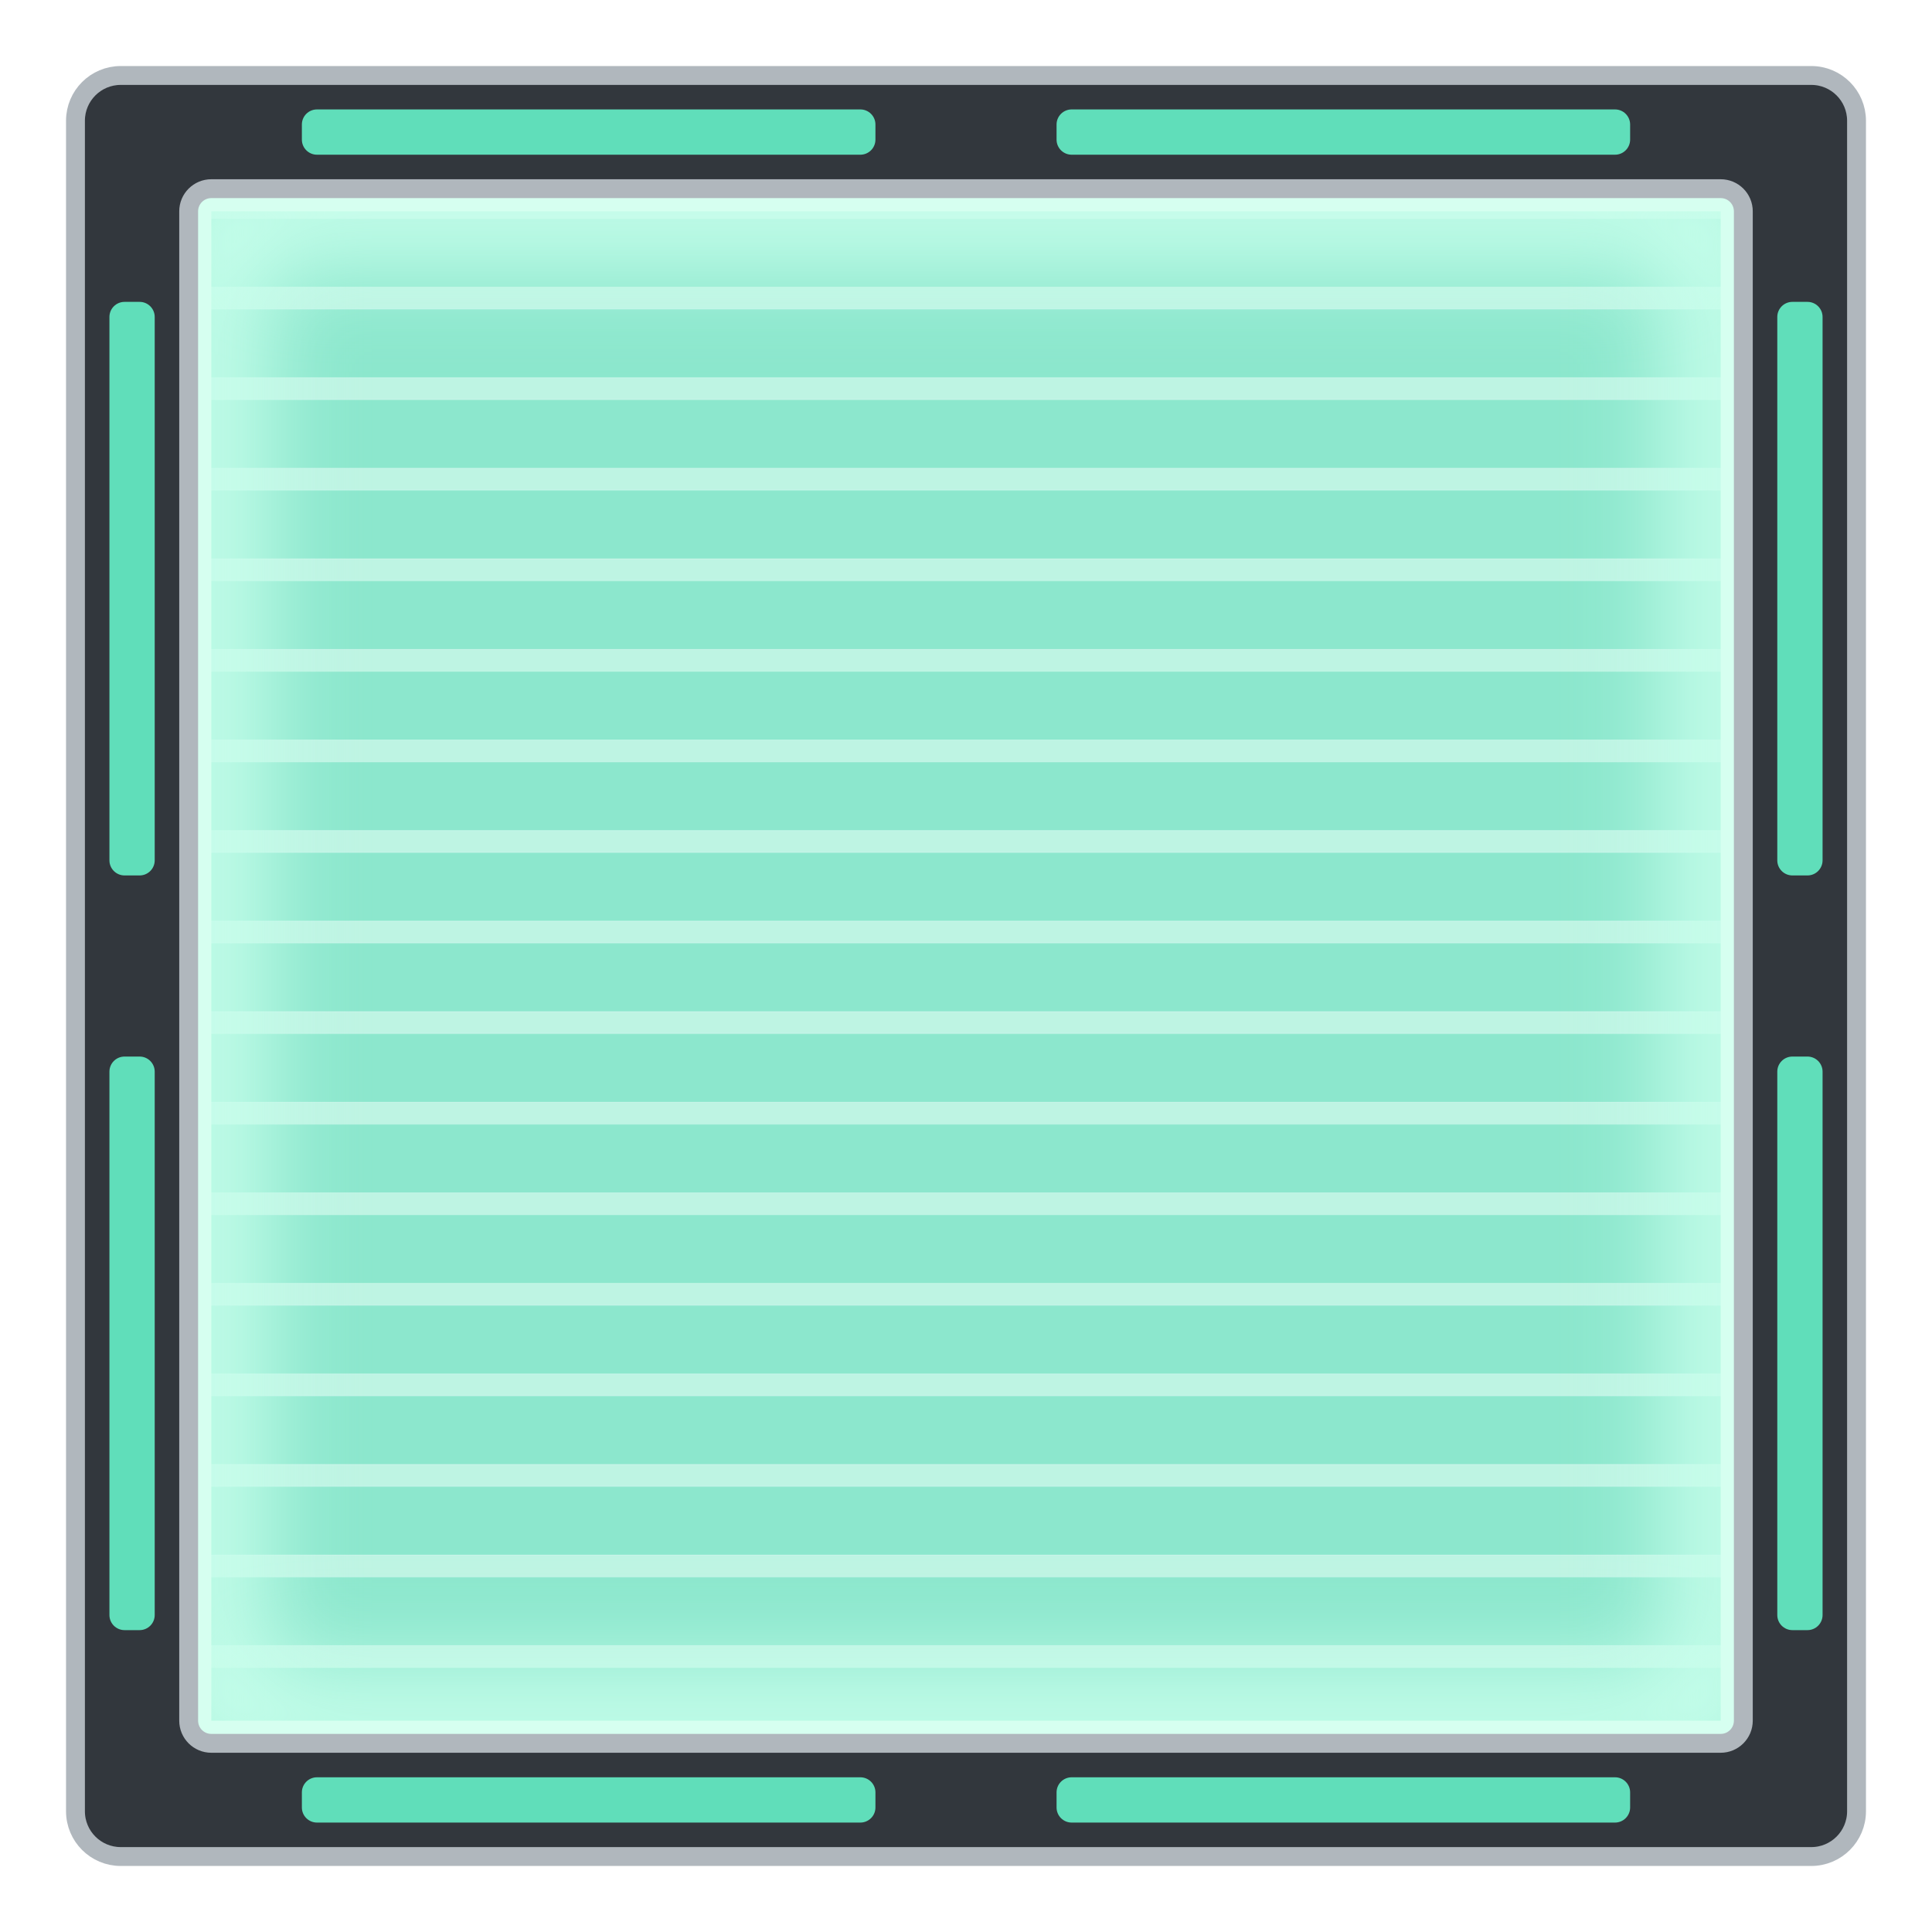
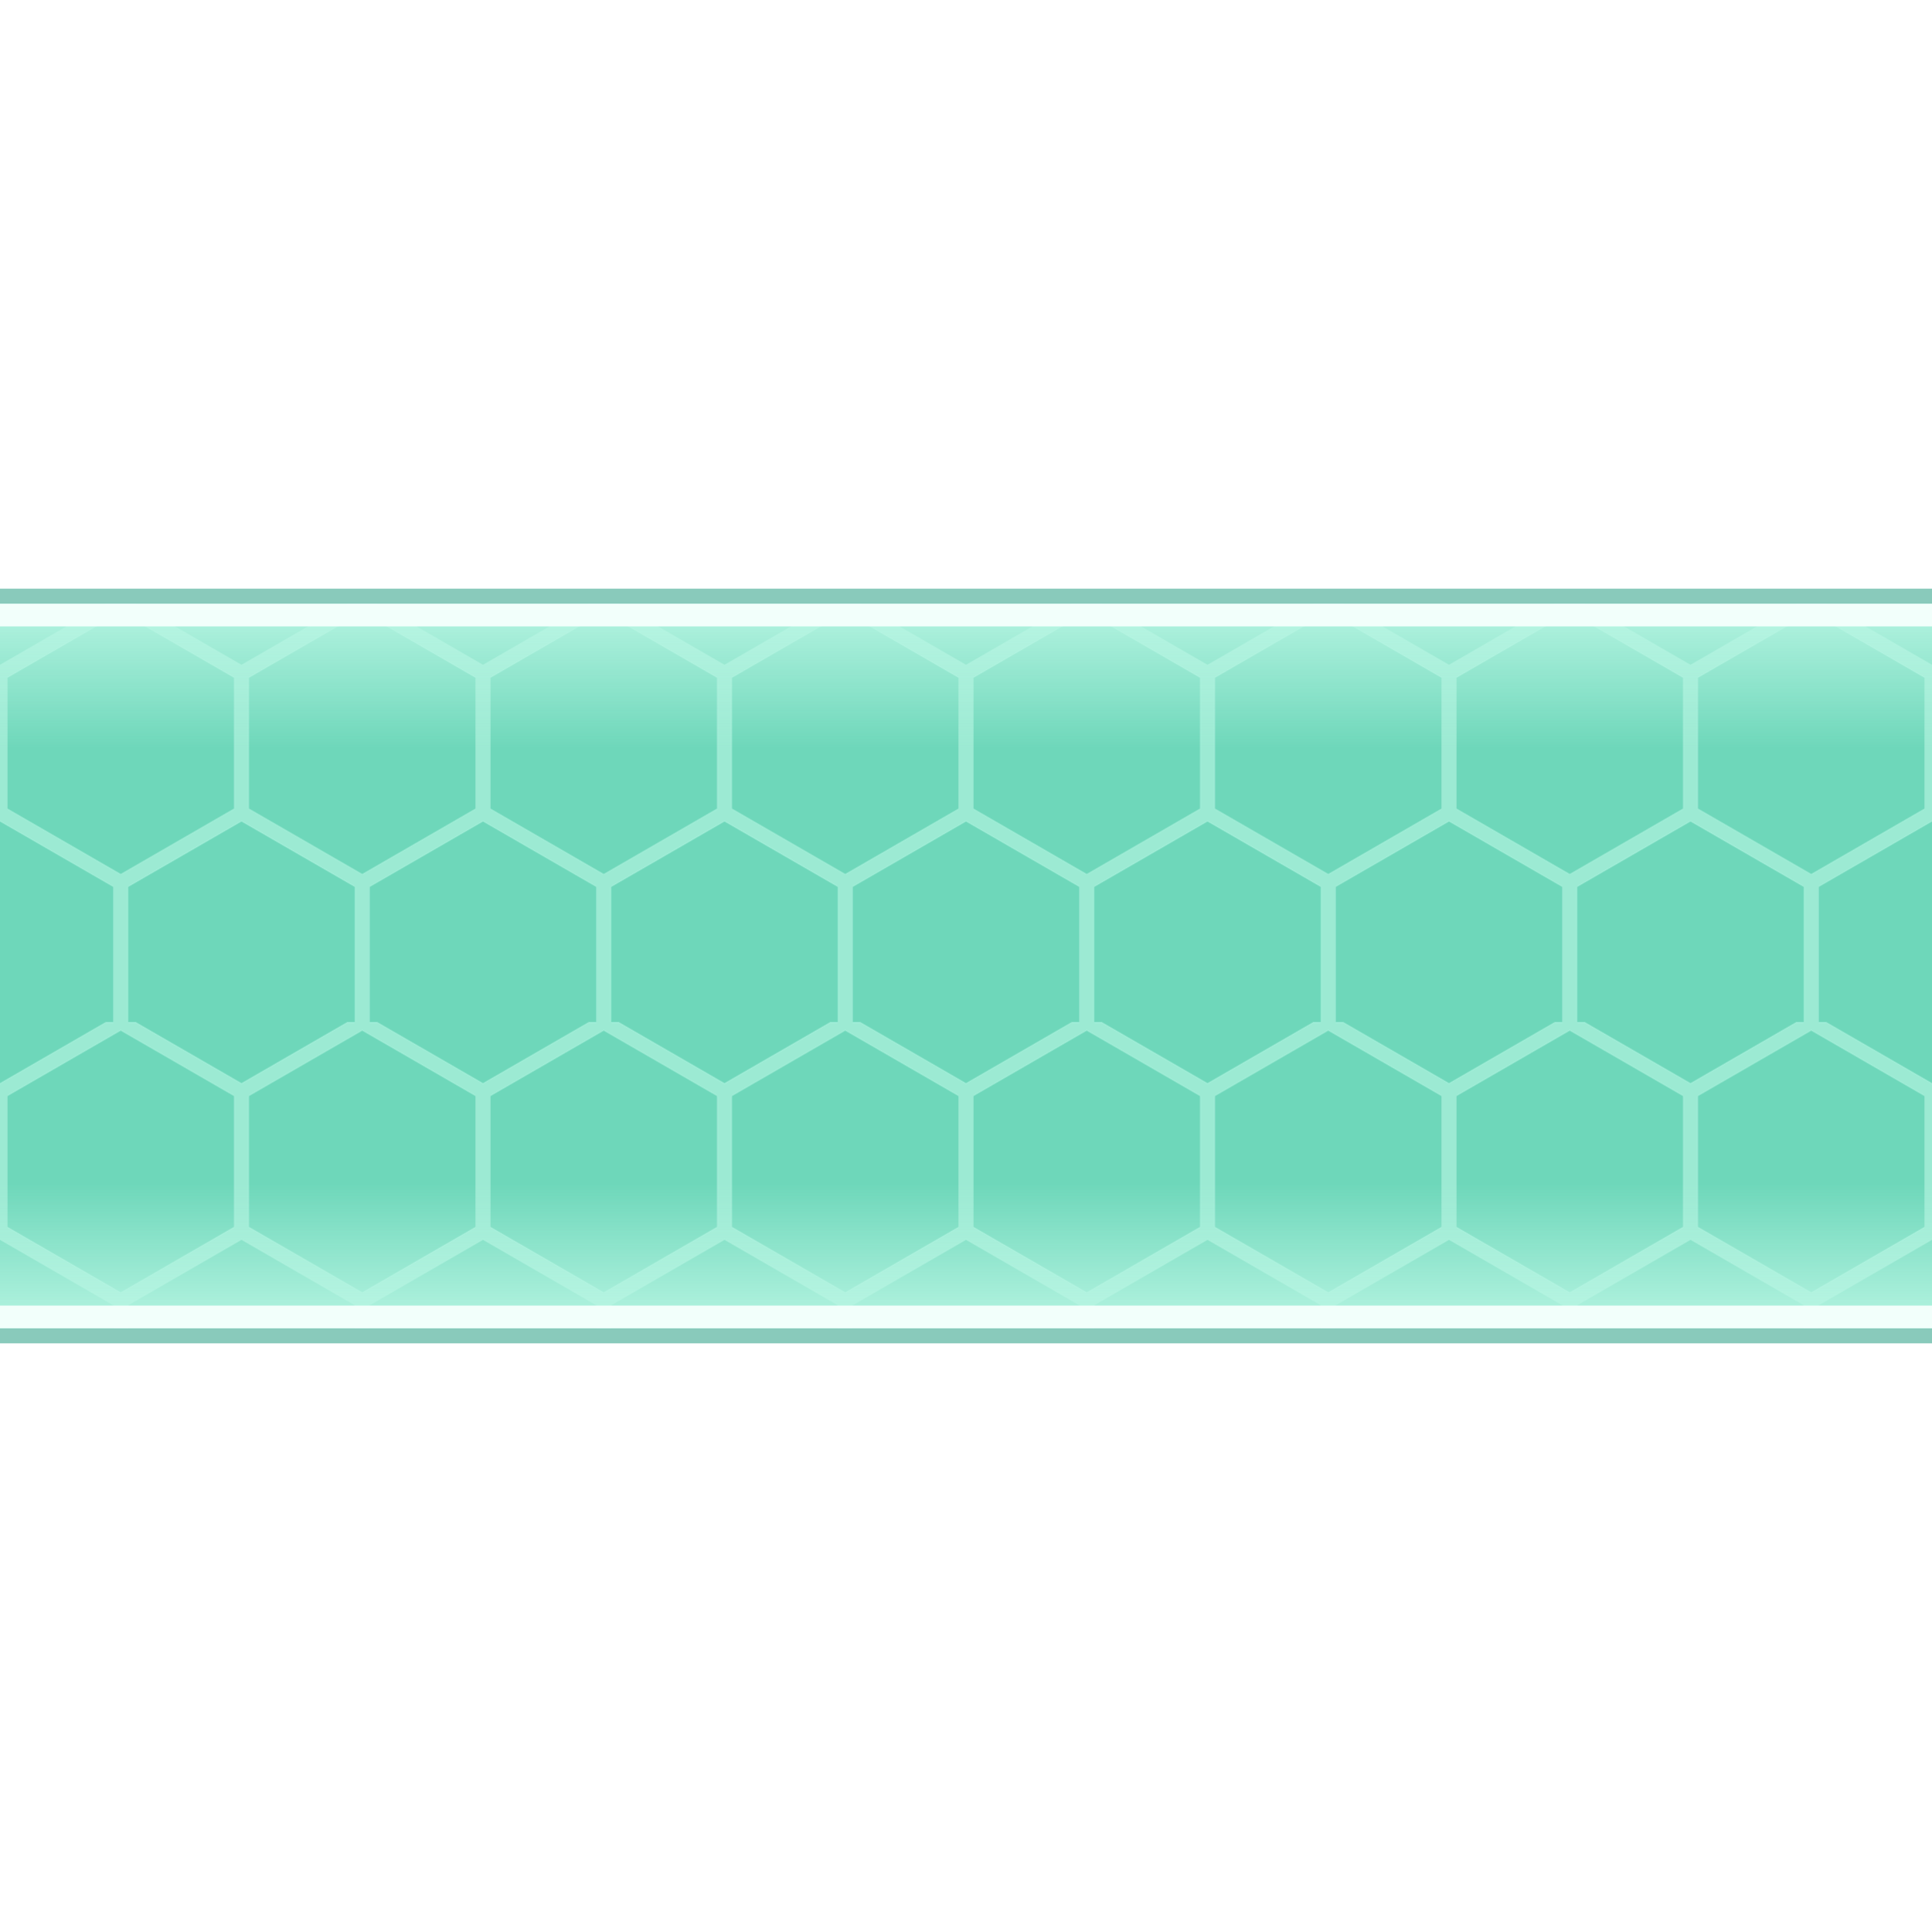
- <svg xmlns="http://www.w3.org/2000/svg" xmlns:xlink="http://www.w3.org/1999/xlink" width="256" height="256" viewBox="0 0 256 256">
+ <svg xmlns="http://www.w3.org/2000/svg" width="256" height="256" viewBox="0 0 256 256">
  <defs>
-     <pattern id="scanLines" patternUnits="userSpaceOnUse" x="0" y="2" width="256" height="12">
-       <rect x="0" y="0" width="256" height="3" fill="rgb(232, 255, 246)" />
+     <pattern id="honeycomb" patternUnits="userSpaceOnUse" x="0" y="80" width="32" height="55.426">
+       <path d="M0,9.238 L16,0 L32,9.238 M0,9.238 V27.713 M32,9.238 V27.713 M0,27.713 L16,36.95 L32,27.713 M16,36.95 V55.426" fill="none" stroke="rgb(186, 246, 228)" stroke-width="2" />
    </pattern>
-     <filter id="rimGlow" filterUnits="userSpaceOnUse" x="0" y="0" width="256" height="256" color-interpolation-filters="sRGB">
-       <feGaussianBlur stdDeviation="6" />
-     </filter>
-     <clipPath id="field">
-       <rect x="24" y="24" width="208" height="208" />
-     </clipPath>
-     <g id="slots" fill="rgb(96, 222, 186)">
-       <rect x="40" y="14.5" width="76" height="6" rx="2" />
-       <rect x="140" y="14.5" width="76" height="6" rx="2" />
-     </g>
+     <linearGradient id="edges" gradientUnits="userSpaceOnUse" x1="0" y1="80" x2="0" y2="176">
+       <stop offset="0" stop-color="rgb(186, 246, 228)" stop-opacity="0.95" />
+       <stop offset="0.2" stop-color="rgb(186, 246, 228)" stop-opacity="0" />
+       <stop offset="0.8" stop-color="rgb(186, 246, 228)" stop-opacity="0" />
+       <stop offset="1" stop-color="rgb(186, 246, 228)" stop-opacity="0.95" />
+     </linearGradient>
  </defs>
-   <g clip-path="url(#field)">
-     <rect x="24" y="24" width="208" height="208" fill="rgb(96, 222, 186)" opacity="0.72" />
-     <rect x="24" y="24" width="208" height="208" fill="url(#scanLines)" opacity="0.55" />
-     <rect x="28" y="28" width="200" height="200" fill="none" stroke="rgb(200, 255, 236)" stroke-width="14" filter="url(#rimGlow)" />
-     <rect x="26.5" y="26.5" width="203" height="203" fill="none" stroke="rgb(214, 255, 240)" stroke-width="3" />
-   </g>
-   <path d="M16,10 H240 A6,6 0 0 1 246,16 V240 A6,6 0 0 1 240,246 H16 A6,6 0 0 1 10,240 V16 A6,6 0 0 1 16,10 Z M28,25 A3,3 0 0 0 25,28 V228 A3,3 0 0 0 28,231 H228 A3,3 0 0 0 231,228 V28 A3,3 0 0 0 228,25 Z" fill="rgb(50, 55, 61)" fill-rule="evenodd" stroke="rgb(176, 183, 189)" stroke-width="2.5" />
-   <use xlink:href="#slots" />
-   <use xlink:href="#slots" transform="rotate(90 128 128)" />
-   <use xlink:href="#slots" transform="rotate(180 128 128)" />
-   <use xlink:href="#slots" transform="rotate(270 128 128)" />
+   <rect x="0" y="78" width="256" height="100" fill="rgb(20, 150, 120)" opacity="0.5" />
+   <rect x="0" y="80" width="256" height="96" fill="rgb(96, 222, 186)" opacity="0.64" />
+   <rect x="0" y="80" width="256" height="96" fill="url(#honeycomb)" opacity="0.6" />
+   <rect x="0" y="80" width="256" height="96" fill="url(#edges)" />
+   <rect x="0" y="80" width="256" height="3" fill="rgb(242, 255, 251)" />
+   <rect x="0" y="173" width="256" height="3" fill="rgb(242, 255, 251)" />
</svg>
